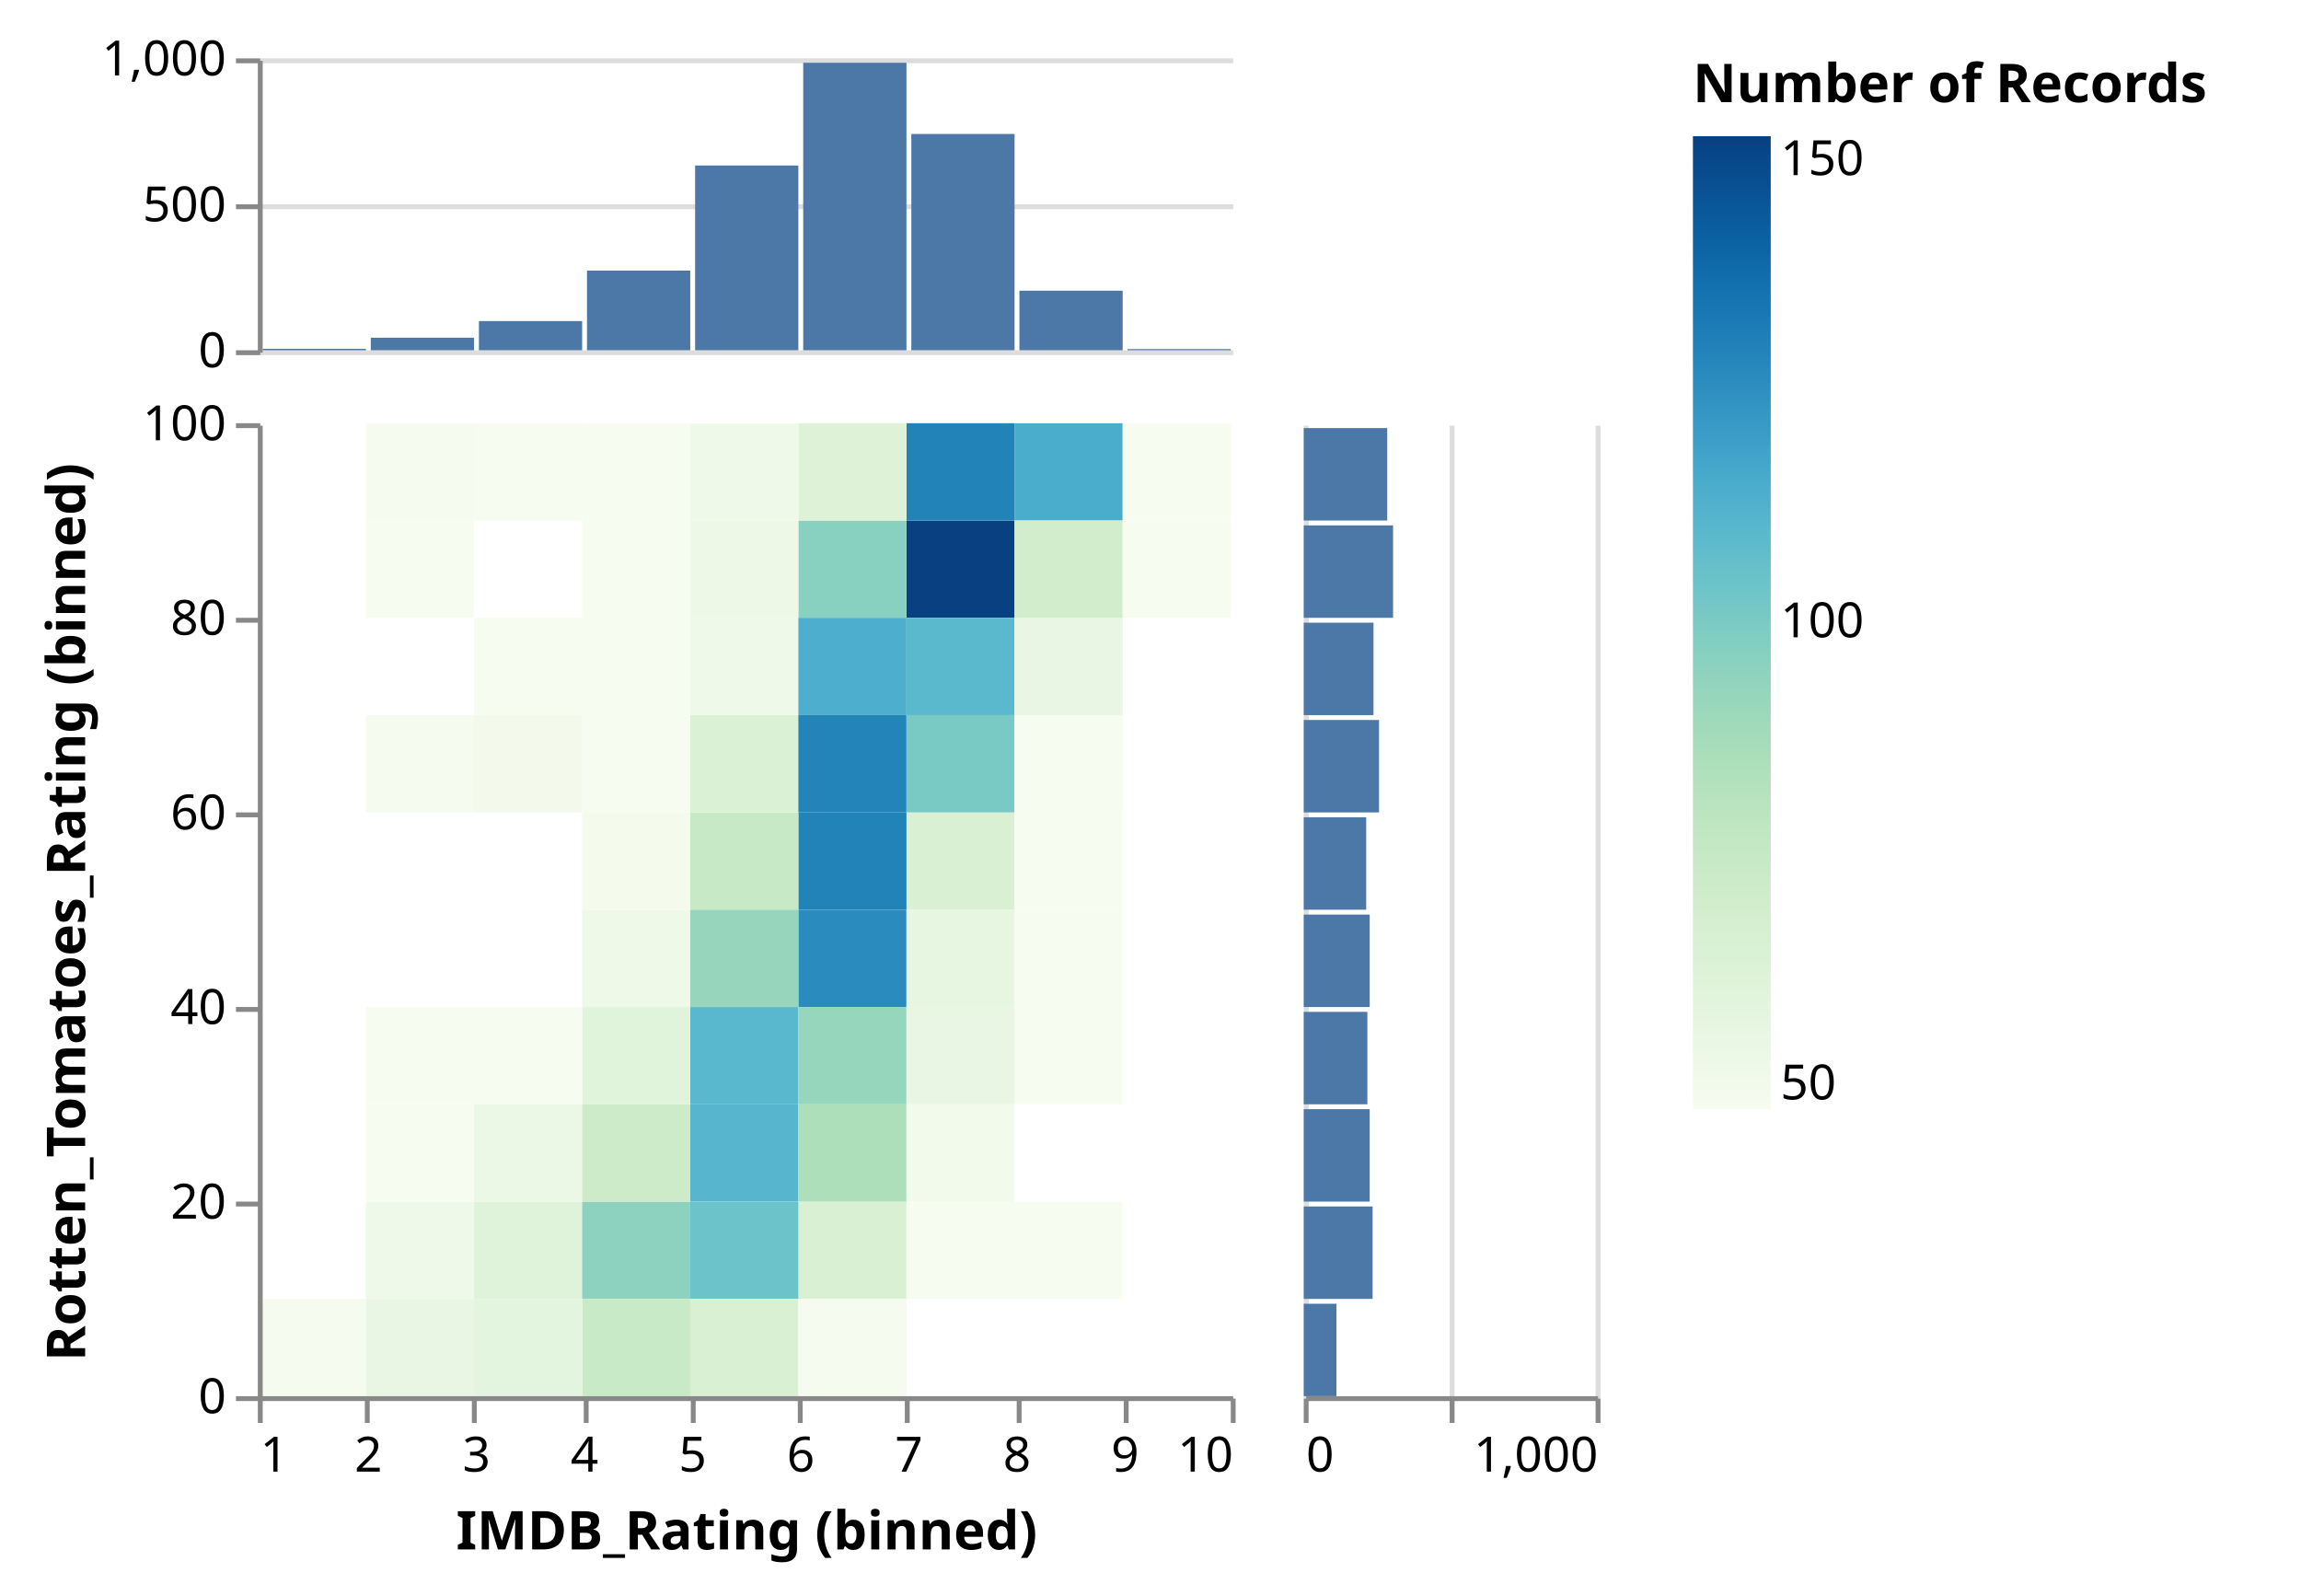
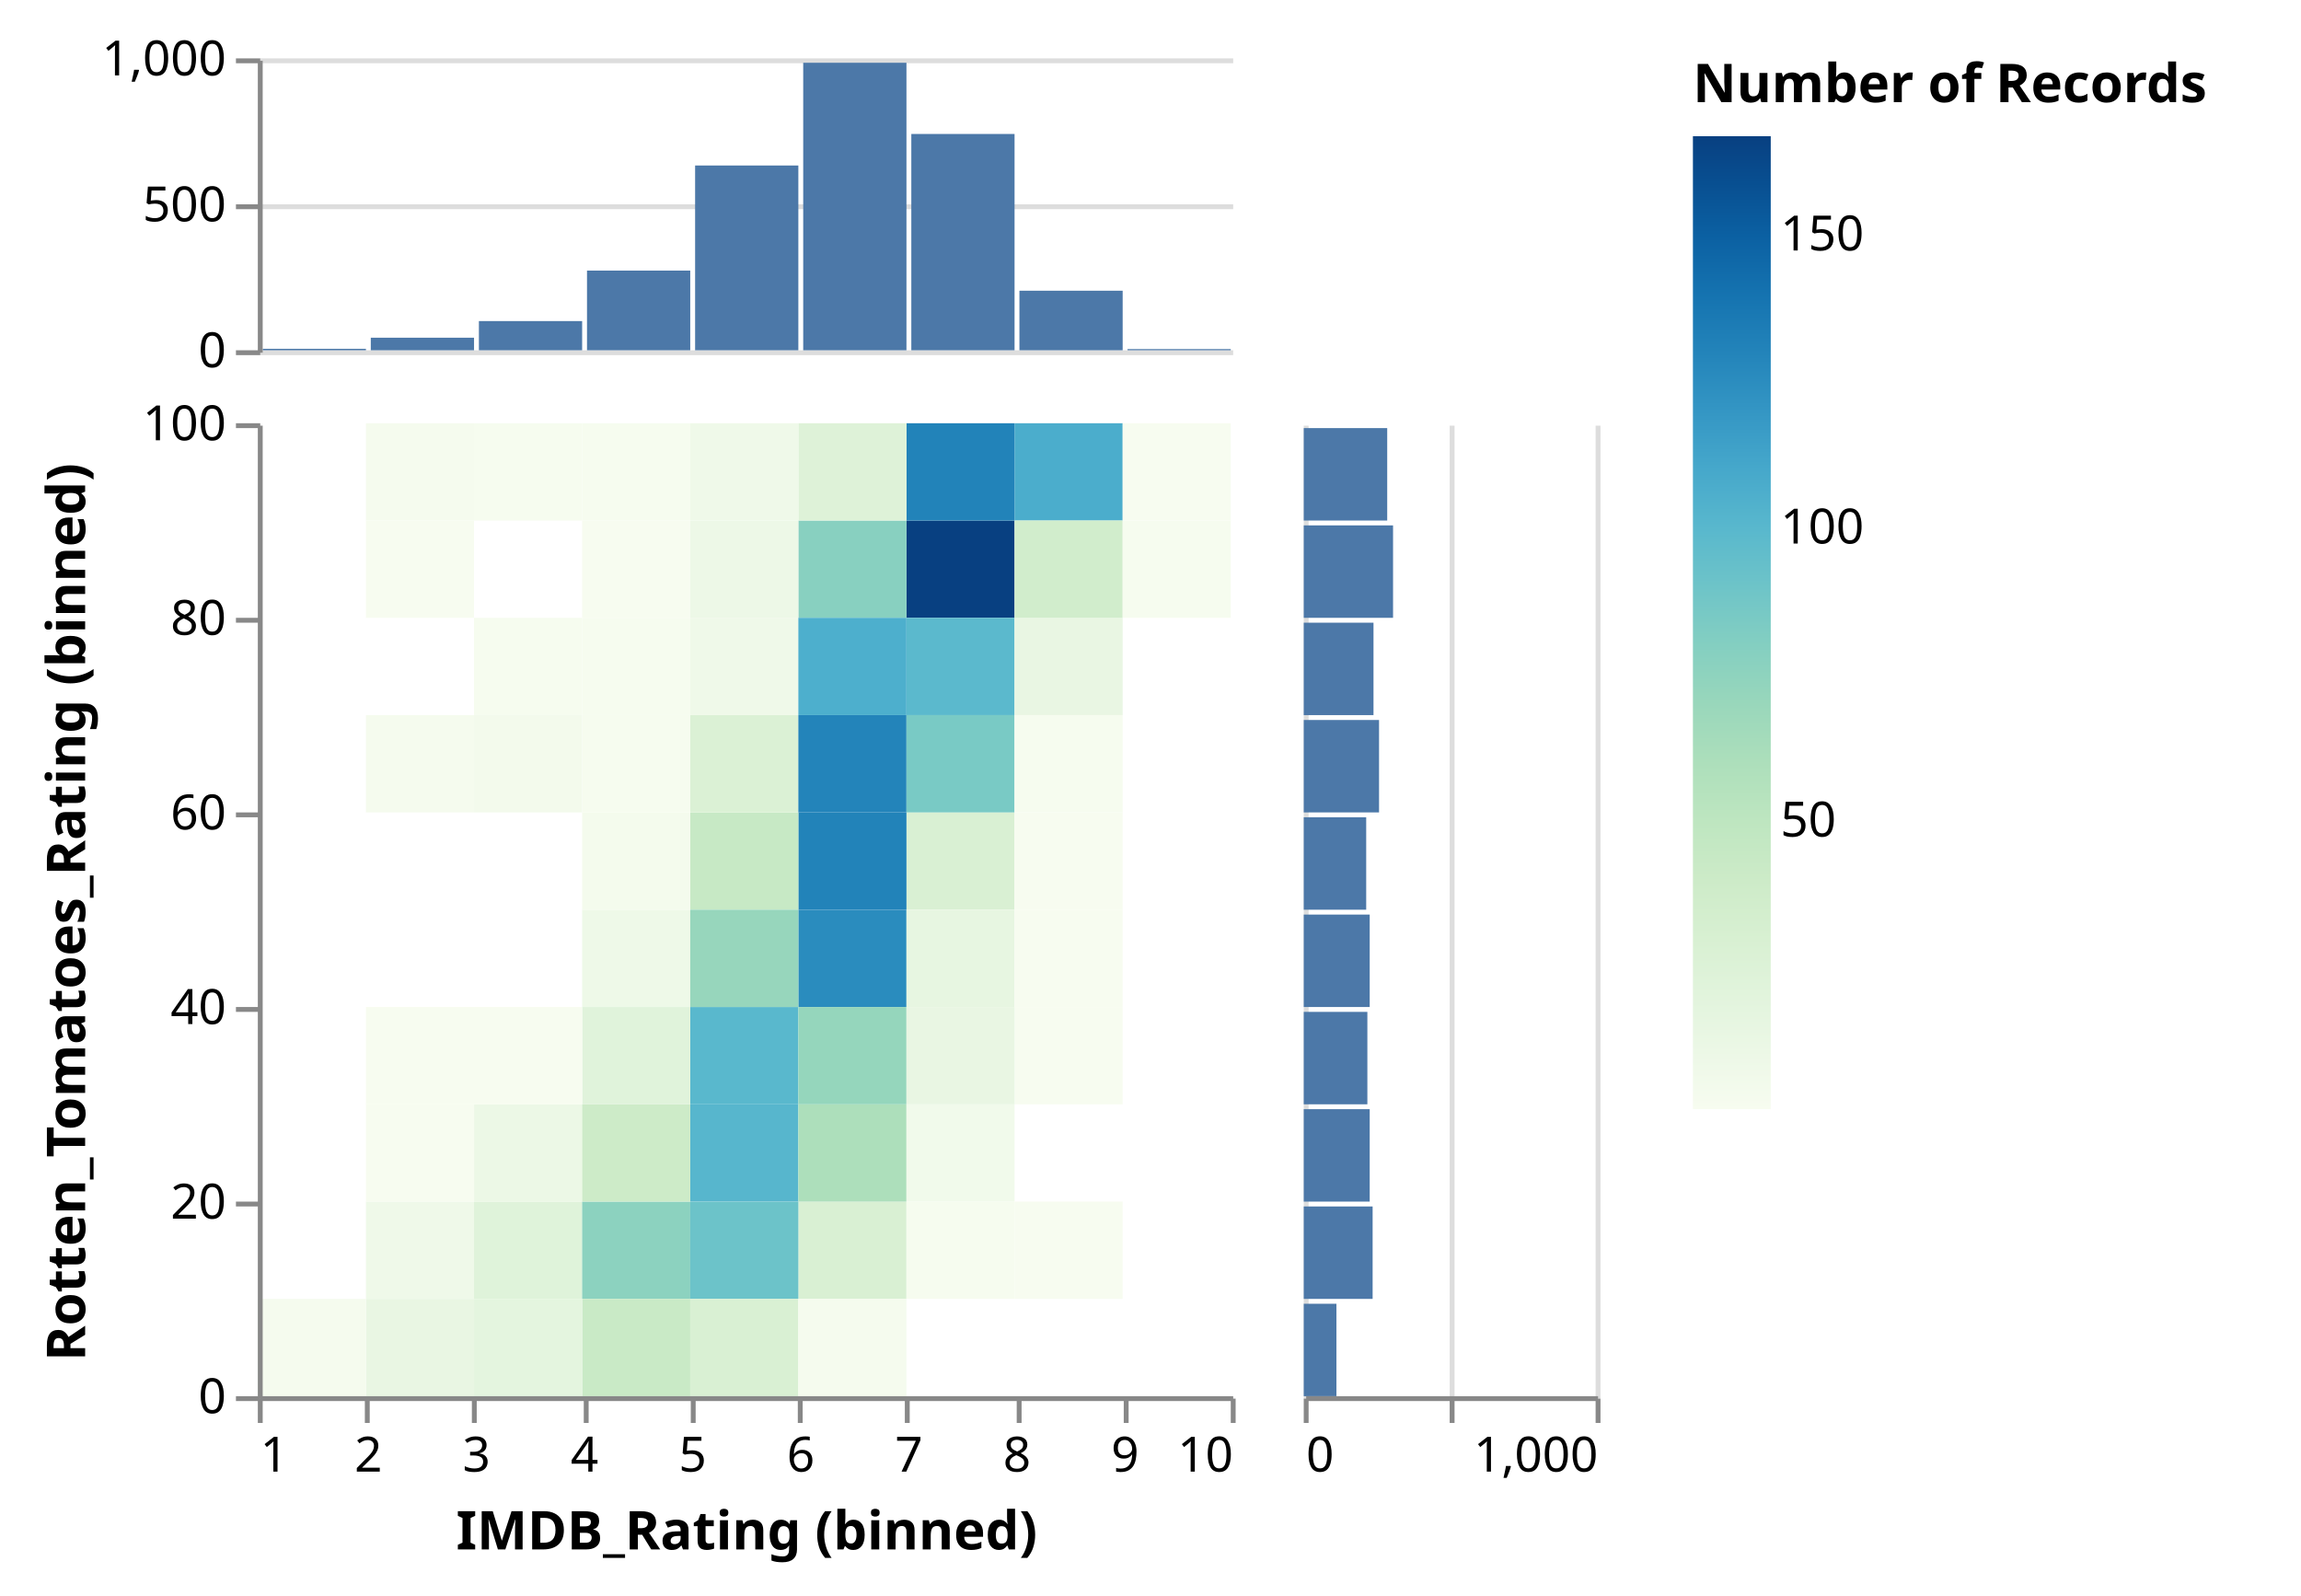
<svg xmlns="http://www.w3.org/2000/svg" class="marks" width="473" height="328" viewBox="0 0 473 328" version="1.1">
  <defs>
    <linearGradient id="gradient_0" x1="0" x2="0" y1="1" y2="0">
      <stop offset="0" stop-color="rgb(247, 252, 240)" />
      <stop offset="0.054" stop-color="rgb(237, 248, 231)" />
      <stop offset="0.114" stop-color="rgb(226, 244, 221)" />
      <stop offset="0.175" stop-color="rgb(216, 240, 210)" />
      <stop offset="0.235" stop-color="rgb(205, 235, 200)" />
      <stop offset="0.295" stop-color="rgb(190, 230, 192)" />
      <stop offset="0.355" stop-color="rgb(173, 223, 187)" />
      <stop offset="0.416" stop-color="rgb(153, 215, 187)" />
      <stop offset="0.476" stop-color="rgb(132, 207, 193)" />
      <stop offset="0.536" stop-color="rgb(110, 196, 200)" />
      <stop offset="0.596" stop-color="rgb(89, 184, 205)" />
      <stop offset="0.657" stop-color="rgb(70, 168, 203)" />
      <stop offset="0.717" stop-color="rgb(52, 150, 196)" />
      <stop offset="0.777" stop-color="rgb(35, 132, 186)" />
      <stop offset="0.837" stop-color="rgb(21, 115, 176)" />
      <stop offset="0.898" stop-color="rgb(11, 96, 162)" />
      <stop offset="0.958" stop-color="rgb(8, 77, 143)" />
      <stop offset="1" stop-color="rgb(8, 64, 129)" />
    </linearGradient>
  </defs>
  <g transform="translate(53,12)">
    <g class="mark-group role-frame root">
      <g transform="translate(0,0)">
        <path class="background" d="M0,0h0v0h0Z" style="fill: none;" />
        <g>
          <g class="mark-group role-scope concat_0_group">
            <g transform="translate(0,0)">
              <path class="background" d="M0.5,0.5h200v60h-200Z" style="fill: none; stroke: none;" />
              <g>
                <g class="mark-group role-axis">
                  <g transform="translate(0.5,0.5)">
                    <path class="background" d="M0,0h0v0h0Z" style="pointer-events: none; fill: none;" />
                    <g>
                      <g class="mark-rule role-axis-grid" style="pointer-events: none;">
                        <line transform="translate(0,60)" x2="200" y2="0" style="fill: none; stroke: #ddd; stroke-width: 1; opacity: 1;" />
                        <line transform="translate(0,30)" x2="200" y2="0" style="fill: none; stroke: #ddd; stroke-width: 1; opacity: 1;" />
                        <line transform="translate(0,0)" x2="200" y2="0" style="fill: none; stroke: #ddd; stroke-width: 1; opacity: 1;" />
                      </g>
                    </g>
                  </g>
                </g>
                <g class="mark-rect role-mark concat_0_marks">
                  <path d="M112.111,0.9h21.222v59.1h-21.222Z" style="fill: #4c78a8;" />
                  <path d="M45.444,54h21.222v6h-21.222Z" style="fill: #4c78a8;" />
                  <path d="M134.333,15.54h21.222v44.46h-21.222Z" style="fill: #4c78a8;" />
                  <path d="M89.889,22.02h21.222v37.98h-21.222Z" style="fill: #4c78a8;" />
                  <path d="M156.556,47.76h21.222v12.24h-21.222Z" style="fill: #4c78a8;" />
                  <path d="M23.222,57.42h21.222v2.58h-21.222Z" style="fill: #4c78a8;" />
                  <path d="M67.667,43.62h21.222v16.38h-21.222Z" style="fill: #4c78a8;" />
                  <path d="M178.778,59.76h21.222v0.24h-21.222Z" style="fill: #4c78a8;" />
                  <path d="M1,59.7h21.222v0.3h-21.222Z" style="fill: #4c78a8;" />
                </g>
                <g class="mark-group role-axis">
                  <g transform="translate(0.5,0.5)">
                    <path class="background" d="M0,0h0v0h0Z" style="pointer-events: none; fill: none;" />
                    <g>
                      <g class="mark-rule role-axis-tick" style="pointer-events: none;">
                        <line transform="translate(0,60)" x2="-5" y2="0" style="fill: none; stroke: #888; stroke-width: 1; opacity: 1;" />
                        <line transform="translate(0,30)" x2="-5" y2="0" style="fill: none; stroke: #888; stroke-width: 1; opacity: 1;" />
                        <line transform="translate(0,0)" x2="-5" y2="0" style="fill: none; stroke: #888; stroke-width: 1; opacity: 1;" />
                      </g>
                      <g class="mark-text role-axis-label" style="pointer-events: none;">
                        <text text-anchor="end" transform="translate(-7,63)" style="font-family: sans-serif; font-size: 10px; fill: #000; opacity: 1;">0</text>
                        <text text-anchor="end" transform="translate(-7,33)" style="font-family: sans-serif; font-size: 10px; fill: #000; opacity: 1;">500</text>
                        <text text-anchor="end" transform="translate(-7,3)" style="font-family: sans-serif; font-size: 10px; fill: #000; opacity: 1;">1,000</text>
                      </g>
                      <g class="mark-rule role-axis-domain" style="pointer-events: none;">
                        <line transform="translate(0,60)" x2="0" y2="-60" style="fill: none; stroke: #888; stroke-width: 1; opacity: 1;" />
                      </g>
                    </g>
                  </g>
                </g>
              </g>
            </g>
          </g>
          <g class="mark-group role-scope concat_1_group">
            <g transform="translate(0,75)">
              <path class="background" d="M0,0h0v0h0Z" style="fill: none;" />
              <g>
                <g class="mark-group role-scope concat_1_concat_0_group">
                  <g transform="translate(0,0)">
                    <path class="background" d="M0.5,0.5h200v200h-200Z" style="fill: none; stroke: none;" />
                    <g>
                      <g class="mark-rect role-mark concat_1_concat_0_marks">
                        <path d="M44.444,60h22.222v20h-22.222Z" style="fill: rgb(243, 250, 236);" />
                        <path d="M88.889,140h22.222v20h-22.222Z" style="fill: rgb(87, 182, 205);" />
                        <path d="M133.333,20h22.222v20h-22.222Z" style="fill: rgb(8, 64, 129);" />
                        <path d="M155.556,0h22.222v20h-22.222Z" style="fill: rgb(75, 173, 204);" />
                        <path d="M111.111,20h22.222v20h-22.222Z" style="fill: rgb(136, 208, 192);" />
                        <path d="M22.222,0h22.222v20h-22.222Z" style="fill: rgb(245, 251, 238);" />
                        <path d="M133.333,80h22.222v20h-22.222Z" style="fill: rgb(217, 240, 211);" />
                        <path d="M88.889,120h22.222v20h-22.222Z" style="fill: rgb(89, 184, 205);" />
                        <path d="M133.333,40h22.222v20h-22.222Z" style="fill: rgb(91, 185, 205);" />
                        <path d="M44.444,160h22.222v20h-22.222Z" style="fill: rgb(223, 243, 218);" />
                        <path d="M133.333,0h22.222v20h-22.222Z" style="fill: rgb(34, 131, 185);" />
                        <path d="M111.111,160h22.222v20h-22.222Z" style="fill: rgb(217, 240, 211);" />
                        <path d="M111.111,80h22.222v20h-22.222Z" style="fill: rgb(34, 131, 185);" />
                        <path d="M66.667,160h22.222v20h-22.222Z" style="fill: rgb(140, 210, 191);" />
                        <path d="M111.111,100h22.222v20h-22.222Z" style="fill: rgb(42, 140, 190);" />
                        <path d="M111.111,140h22.222v20h-22.222Z" style="fill: rgb(173, 223, 187);" />
                        <path d="M88.889,80h22.222v20h-22.222Z" style="fill: rgb(199, 233, 197);" />
                        <path d="M44.444,40h22.222v20h-22.222Z" style="fill: rgb(246, 252, 239);" />
                        <path d="M111.111,0h22.222v20h-22.222Z" style="fill: rgb(222, 242, 216);" />
                        <path d="M88.889,60h22.222v20h-22.222Z" style="fill: rgb(219, 241, 213);" />
                        <path d="M88.889,40h22.222v20h-22.222Z" style="fill: rgb(239, 249, 233);" />
                        <path d="M111.111,60h22.222v20h-22.222Z" style="fill: rgb(35, 132, 186);" />
                        <path d="M133.333,60h22.222v20h-22.222Z" style="fill: rgb(121, 202, 197);" />
                        <path d="M111.111,120h22.222v20h-22.222Z" style="fill: rgb(149, 214, 188);" />
                        <path d="M88.889,20h22.222v20h-22.222Z" style="fill: rgb(237, 248, 231);" />
                        <path d="M44.444,0h22.222v20h-22.222Z" style="fill: rgb(246, 252, 239);" />
                        <path d="M44.444,140h22.222v20h-22.222Z" style="fill: rgb(236, 248, 230);" />
                        <path d="M66.667,100h22.222v20h-22.222Z" style="fill: rgb(238, 249, 232);" />
                        <path d="M88.889,160h22.222v20h-22.222Z" style="fill: rgb(108, 195, 201);" />
                        <path d="M88.889,100h22.222v20h-22.222Z" style="fill: rgb(151, 214, 188);" />
                        <path d="M66.667,80h22.222v20h-22.222Z" style="fill: rgb(244, 251, 237);" />
                        <path d="M155.556,40h22.222v20h-22.222Z" style="fill: rgb(233, 246, 227);" />
                        <path d="M111.111,40h22.222v20h-22.222Z" style="fill: rgb(77, 175, 205);" />
                        <path d="M155.556,120h22.222v20h-22.222Z" style="fill: rgb(247, 252, 240);" />
                        <path d="M155.556,20h22.222v20h-22.222Z" style="fill: rgb(209, 237, 204);" />
                        <path d="M66.667,40h22.222v20h-22.222Z" style="fill: rgb(246, 252, 239);" />
                        <path d="M88.889,0h22.222v20h-22.222Z" style="fill: rgb(239, 249, 233);" />
                        <path d="M66.667,140h22.222v20h-22.222Z" style="fill: rgb(205, 235, 200);" />
                        <path d="M66.667,180h22.222v20h-22.222Z" style="fill: rgb(201, 234, 198);" />
                        <path d="M88.889,180h22.222v20h-22.222Z" style="fill: rgb(217, 240, 211);" />
                        <path d="M177.778,0h22.222v20h-22.222Z" style="fill: rgb(247, 252, 240);" />
                        <path d="M66.667,120h22.222v20h-22.222Z" style="fill: rgb(224, 243, 219);" />
                        <path d="M133.333,100h22.222v20h-22.222Z" style="fill: rgb(231, 246, 225);" />
                        <path d="M44.444,180h22.222v20h-22.222Z" style="fill: rgb(228, 245, 223);" />
                        <path d="M22.222,160h22.222v20h-22.222Z" style="fill: rgb(239, 249, 233);" />
                        <path d="M177.778,20h22.222v20h-22.222Z" style="fill: rgb(246, 252, 239);" />
                        <path d="M66.667,0h22.222v20h-22.222Z" style="fill: rgb(246, 252, 239);" />
                        <path d="M22.222,60h22.222v20h-22.222Z" style="fill: rgb(245, 251, 238);" />
                        <path d="M133.333,140h22.222v20h-22.222Z" style="fill: rgb(241, 250, 235);" />
                        <path d="M155.556,160h22.222v20h-22.222Z" style="fill: rgb(247, 252, 240);" />
                        <path d="M22.222,180h22.222v20h-22.222Z" style="fill: rgb(233, 246, 227);" />
                        <path d="M66.667,60h22.222v20h-22.222Z" style="fill: rgb(246, 252, 239);" />
                        <path d="M133.333,120h22.222v20h-22.222Z" style="fill: rgb(233, 246, 227);" />
                        <path d="M155.556,60h22.222v20h-22.222Z" style="fill: rgb(246, 252, 239);" />
                        <path d="M133.333,160h22.222v20h-22.222Z" style="fill: rgb(246, 252, 239);" />
                        <path d="M0,180h22.222v20h-22.222Z" style="fill: rgb(245, 251, 238);" />
                        <path d="M111.111,180h22.222v20h-22.222Z" style="fill: rgb(245, 251, 238);" />
                        <path d="M66.667,20h22.222v20h-22.222Z" style="fill: rgb(247, 252, 240);" />
                        <path d="M155.556,100h22.222v20h-22.222Z" style="fill: rgb(247, 252, 240);" />
                        <path d="M44.444,120h22.222v20h-22.222Z" style="fill: rgb(247, 252, 240);" />
                        <path d="M155.556,80h22.222v20h-22.222Z" style="fill: rgb(247, 252, 240);" />
                        <path d="M22.222,140h22.222v20h-22.222Z" style="fill: rgb(247, 252, 240);" />
                        <path d="M22.222,120h22.222v20h-22.222Z" style="fill: rgb(247, 252, 240);" />
                        <path d="M22.222,20h22.222v20h-22.222Z" style="fill: rgb(247, 252, 240);" />
                      </g>
                      <g class="mark-group role-axis">
                        <g transform="translate(0.5,200.5)">
                          <path class="background" d="M0,0h0v0h0Z" style="pointer-events: none; fill: none;" />
                          <g>
                            <g class="mark-rule role-axis-tick" style="pointer-events: none;">
                              <line transform="translate(0,0)" x2="0" y2="5" style="fill: none; stroke: #888; stroke-width: 1; opacity: 1;" />
                              <line transform="translate(22,0)" x2="0" y2="5" style="fill: none; stroke: #888; stroke-width: 1; opacity: 1;" />
                              <line transform="translate(44,0)" x2="0" y2="5" style="fill: none; stroke: #888; stroke-width: 1; opacity: 1;" />
                              <line transform="translate(67,0)" x2="0" y2="5" style="fill: none; stroke: #888; stroke-width: 1; opacity: 1;" />
                              <line transform="translate(89,0)" x2="0" y2="5" style="fill: none; stroke: #888; stroke-width: 1; opacity: 1;" />
                              <line transform="translate(111,0)" x2="0" y2="5" style="fill: none; stroke: #888; stroke-width: 1; opacity: 1;" />
                              <line transform="translate(133,0)" x2="0" y2="5" style="fill: none; stroke: #888; stroke-width: 1; opacity: 1;" />
                              <line transform="translate(156,0)" x2="0" y2="5" style="fill: none; stroke: #888; stroke-width: 1; opacity: 1;" />
                              <line transform="translate(178,0)" x2="0" y2="5" style="fill: none; stroke: #888; stroke-width: 1; opacity: 1;" />
                              <line transform="translate(200,0)" x2="0" y2="5" style="fill: none; stroke: #888; stroke-width: 1; opacity: 1;" />
                            </g>
                            <g class="mark-text role-axis-label" style="pointer-events: none;">
                              <text text-anchor="start" transform="translate(0,15)" style="font-family: sans-serif; font-size: 10px; fill: #000; opacity: 1;">1</text>
                              <text text-anchor="middle" transform="translate(22.22222,15)" style="font-family: sans-serif; font-size: 10px; fill: #000; opacity: 1;">2</text>
                              <text text-anchor="middle" transform="translate(44.44444,15)" style="font-family: sans-serif; font-size: 10px; fill: #000; opacity: 1;">3</text>
                              <text text-anchor="middle" transform="translate(66.66667,15)" style="font-family: sans-serif; font-size: 10px; fill: #000; opacity: 1;">4</text>
                              <text text-anchor="middle" transform="translate(88.88889,15)" style="font-family: sans-serif; font-size: 10px; fill: #000; opacity: 1;">5</text>
                              <text text-anchor="middle" transform="translate(111.1111,15)" style="font-family: sans-serif; font-size: 10px; fill: #000; opacity: 1;">6</text>
                              <text text-anchor="middle" transform="translate(133.3333,15)" style="font-family: sans-serif; font-size: 10px; fill: #000; opacity: 1;">7</text>
                              <text text-anchor="middle" transform="translate(155.5556,15)" style="font-family: sans-serif; font-size: 10px; fill: #000; opacity: 1;">8</text>
                              <text text-anchor="middle" transform="translate(177.7778,15)" style="font-family: sans-serif; font-size: 10px; fill: #000; opacity: 1;">9</text>
                              <text text-anchor="end" transform="translate(200,15)" style="font-family: sans-serif; font-size: 10px; fill: #000; opacity: 1;">10</text>
                            </g>
                            <g class="mark-rule role-axis-domain" style="pointer-events: none;">
                              <line transform="translate(0,0)" x2="200" y2="0" style="fill: none; stroke: #888; stroke-width: 1; opacity: 1;" />
                            </g>
                            <g class="mark-text role-axis-title" style="pointer-events: none;">
                              <text text-anchor="middle" transform="translate(100,31)" style="font-family: sans-serif; font-size: 11px; font-weight: bold; fill: #000; opacity: 1;">IMDB_Rating (binned)</text>
                            </g>
                          </g>
                        </g>
                      </g>
                      <g class="mark-group role-axis">
                        <g transform="translate(0.5,0.5)">
                          <path class="background" d="M0,0h0v0h0Z" style="pointer-events: none; fill: none;" />
                          <g>
                            <g class="mark-rule role-axis-tick" style="pointer-events: none;">
                              <line transform="translate(0,200)" x2="-5" y2="0" style="fill: none; stroke: #888; stroke-width: 1; opacity: 1;" />
                              <line transform="translate(0,160)" x2="-5" y2="0" style="fill: none; stroke: #888; stroke-width: 1; opacity: 1;" />
                              <line transform="translate(0,120)" x2="-5" y2="0" style="fill: none; stroke: #888; stroke-width: 1; opacity: 1;" />
                              <line transform="translate(0,80)" x2="-5" y2="0" style="fill: none; stroke: #888; stroke-width: 1; opacity: 1;" />
                              <line transform="translate(0,40)" x2="-5" y2="0" style="fill: none; stroke: #888; stroke-width: 1; opacity: 1;" />
                              <line transform="translate(0,0)" x2="-5" y2="0" style="fill: none; stroke: #888; stroke-width: 1; opacity: 1;" />
                            </g>
                            <g class="mark-text role-axis-label" style="pointer-events: none;">
                              <text text-anchor="end" transform="translate(-7,203)" style="font-family: sans-serif; font-size: 10px; fill: #000; opacity: 1;">0</text>
                              <text text-anchor="end" transform="translate(-7,163)" style="font-family: sans-serif; font-size: 10px; fill: #000; opacity: 1;">20</text>
                              <text text-anchor="end" transform="translate(-7,123)" style="font-family: sans-serif; font-size: 10px; fill: #000; opacity: 1;">40</text>
                              <text text-anchor="end" transform="translate(-7,83)" style="font-family: sans-serif; font-size: 10px; fill: #000; opacity: 1;">60</text>
                              <text text-anchor="end" transform="translate(-7,43)" style="font-family: sans-serif; font-size: 10px; fill: #000; opacity: 1;">80</text>
                              <text text-anchor="end" transform="translate(-7,3)" style="font-family: sans-serif; font-size: 10px; fill: #000; opacity: 1;">100</text>
                            </g>
                            <g class="mark-rule role-axis-domain" style="pointer-events: none;">
                              <line transform="translate(0,200)" x2="0" y2="-200" style="fill: none; stroke: #888; stroke-width: 1; opacity: 1;" />
                            </g>
                            <g class="mark-text role-axis-title" style="pointer-events: none;">
                              <text text-anchor="middle" transform="translate(-34,100) rotate(-90) translate(0,-2)" style="font-family: sans-serif; font-size: 11px; font-weight: bold; fill: #000; opacity: 1;">Rotten_Tomatoes_Rating (binned)</text>
                            </g>
                          </g>
                        </g>
                      </g>
                    </g>
                  </g>
                </g>
                <g class="mark-group role-scope concat_1_concat_1_group">
                  <g transform="translate(215,0)">
                    <path class="background" d="M0.5,0.5h60v200h-60Z" style="fill: none; stroke: none;" />
                    <g>
                      <g class="mark-group role-axis">
                        <g transform="translate(0.5,200.5)">
                          <path class="background" d="M0,0h0v0h0Z" style="pointer-events: none; fill: none;" />
                          <g>
                            <g class="mark-rule role-axis-grid" style="pointer-events: none;">
                              <line transform="translate(0,-200)" x2="0" y2="200" style="fill: none; stroke: #ddd; stroke-width: 1; opacity: 1;" />
                              <line transform="translate(30,-200)" x2="0" y2="200" style="fill: none; stroke: #ddd; stroke-width: 1; opacity: 1;" />
                              <line transform="translate(60,-200)" x2="0" y2="200" style="fill: none; stroke: #ddd; stroke-width: 1; opacity: 1;" />
                            </g>
                          </g>
                        </g>
                      </g>
                      <g class="mark-rect role-mark concat_1_concat_1_marks">
                        <path d="M0,161h14.16v19h-14.16Z" style="fill: #4c78a8;" />
                        <path d="M0,61h15.48v19h-15.48Z" style="fill: #4c78a8;" />
                        <path d="M0,141h13.56v19h-13.56Z" style="fill: #4c78a8;" />
                        <path d="M0,21h18.36v19h-18.36Z" style="fill: #4c78a8;" />
                        <path d="M0,1h17.16v19h-17.16Z" style="fill: #4c78a8;" />
                        <path d="M0,81h12.84v19h-12.84Z" style="fill: #4c78a8;" />
                        <path d="M0,121h13.08v19h-13.08Z" style="fill: #4c78a8;" />
                        <path d="M0,41h14.34v19h-14.34Z" style="fill: #4c78a8;" />
                        <path d="M0,101h13.56v19h-13.56Z" style="fill: #4c78a8;" />
                        <path d="M0,181h6.72v19h-6.72Z" style="fill: #4c78a8;" />
                      </g>
                      <g class="mark-group role-axis">
                        <g transform="translate(0.5,200.5)">
                          <path class="background" d="M0,0h0v0h0Z" style="pointer-events: none; fill: none;" />
                          <g>
                            <g class="mark-rule role-axis-tick" style="pointer-events: none;">
                              <line transform="translate(0,0)" x2="0" y2="5" style="fill: none; stroke: #888; stroke-width: 1; opacity: 1;" />
                              <line transform="translate(30,0)" x2="0" y2="5" style="fill: none; stroke: #888; stroke-width: 1; opacity: 1;" />
                              <line transform="translate(60,0)" x2="0" y2="5" style="fill: none; stroke: #888; stroke-width: 1; opacity: 1;" />
                            </g>
                            <g class="mark-text role-axis-label" style="pointer-events: none;">
                              <text text-anchor="start" transform="translate(0,15)" style="font-family: sans-serif; font-size: 10px; fill: #000; opacity: 1;">0</text>
                              <text text-anchor="middle" transform="translate(30,15)" style="font-family: sans-serif; font-size: 10px; fill: #000; opacity: 0;">500</text>
                              <text text-anchor="end" transform="translate(60,15)" style="font-family: sans-serif; font-size: 10px; fill: #000; opacity: 1;">1,000</text>
                            </g>
                            <g class="mark-rule role-axis-domain" style="pointer-events: none;">
                              <line transform="translate(0,0)" x2="60" y2="0" style="fill: none; stroke: #888; stroke-width: 1; opacity: 1;" />
                            </g>
                          </g>
                        </g>
                      </g>
                    </g>
                  </g>
                </g>
              </g>
            </g>
          </g>
          <g class="mark-group role-legend">
            <g transform="translate(295,0)">
-               <path class="background" d="M0,0h120v217h-120Z" style="pointer-events: none; fill: none;" />
+               <path class="background" d="M0,0h120v216h-120Z" style="pointer-events: none; fill: none;" />
              <g>
                <g class="mark-group role-legend-entry">
                  <g transform="translate(0,16)">
                    <path class="background" d="M0,0h0v0h0Z" style="pointer-events: none; fill: none;" />
                    <g>
                      <g class="mark-rect role-legend-gradient" style="pointer-events: none;">
                        <path d="M0,0h16v200h-16Z" style="fill: url(#gradient_0); stroke: #ddd; stroke-width: 0; opacity: 1;" />
                      </g>
                      <g class="mark-text role-legend-label" style="pointer-events: none;">
-                         <text text-anchor="start" transform="translate(18,198)" style="font-family: sans-serif; font-size: 10px; fill: #000; opacity: 1;">50</text>
-                         <text text-anchor="start" transform="translate(18,103)" style="font-family: sans-serif; font-size: 10px; fill: #000; opacity: 1;">100</text>
-                         <text text-anchor="start" transform="translate(18,8)" style="font-family: sans-serif; font-size: 10px; fill: #000; opacity: 1;">150</text>
+                         <text text-anchor="start" transform="translate(18,143.9639)" style="font-family: sans-serif; font-size: 10px; fill: #000; opacity: 1;">50</text>
+                         <text text-anchor="start" transform="translate(18,83.72289)" style="font-family: sans-serif; font-size: 10px; fill: #000; opacity: 1;">100</text>
+                         <text text-anchor="start" transform="translate(18,23.48193)" style="font-family: sans-serif; font-size: 10px; fill: #000; opacity: 1;">150</text>
                      </g>
                    </g>
                  </g>
                </g>
                <g class="mark-text role-legend-title" style="pointer-events: none;">
                  <text text-anchor="start" transform="translate(0,9)" style="font-family: sans-serif; font-size: 11px; font-weight: bold; fill: #000; opacity: 1;">Number of Records</text>
                </g>
              </g>
            </g>
          </g>
        </g>
      </g>
    </g>
  </g>
</svg>
